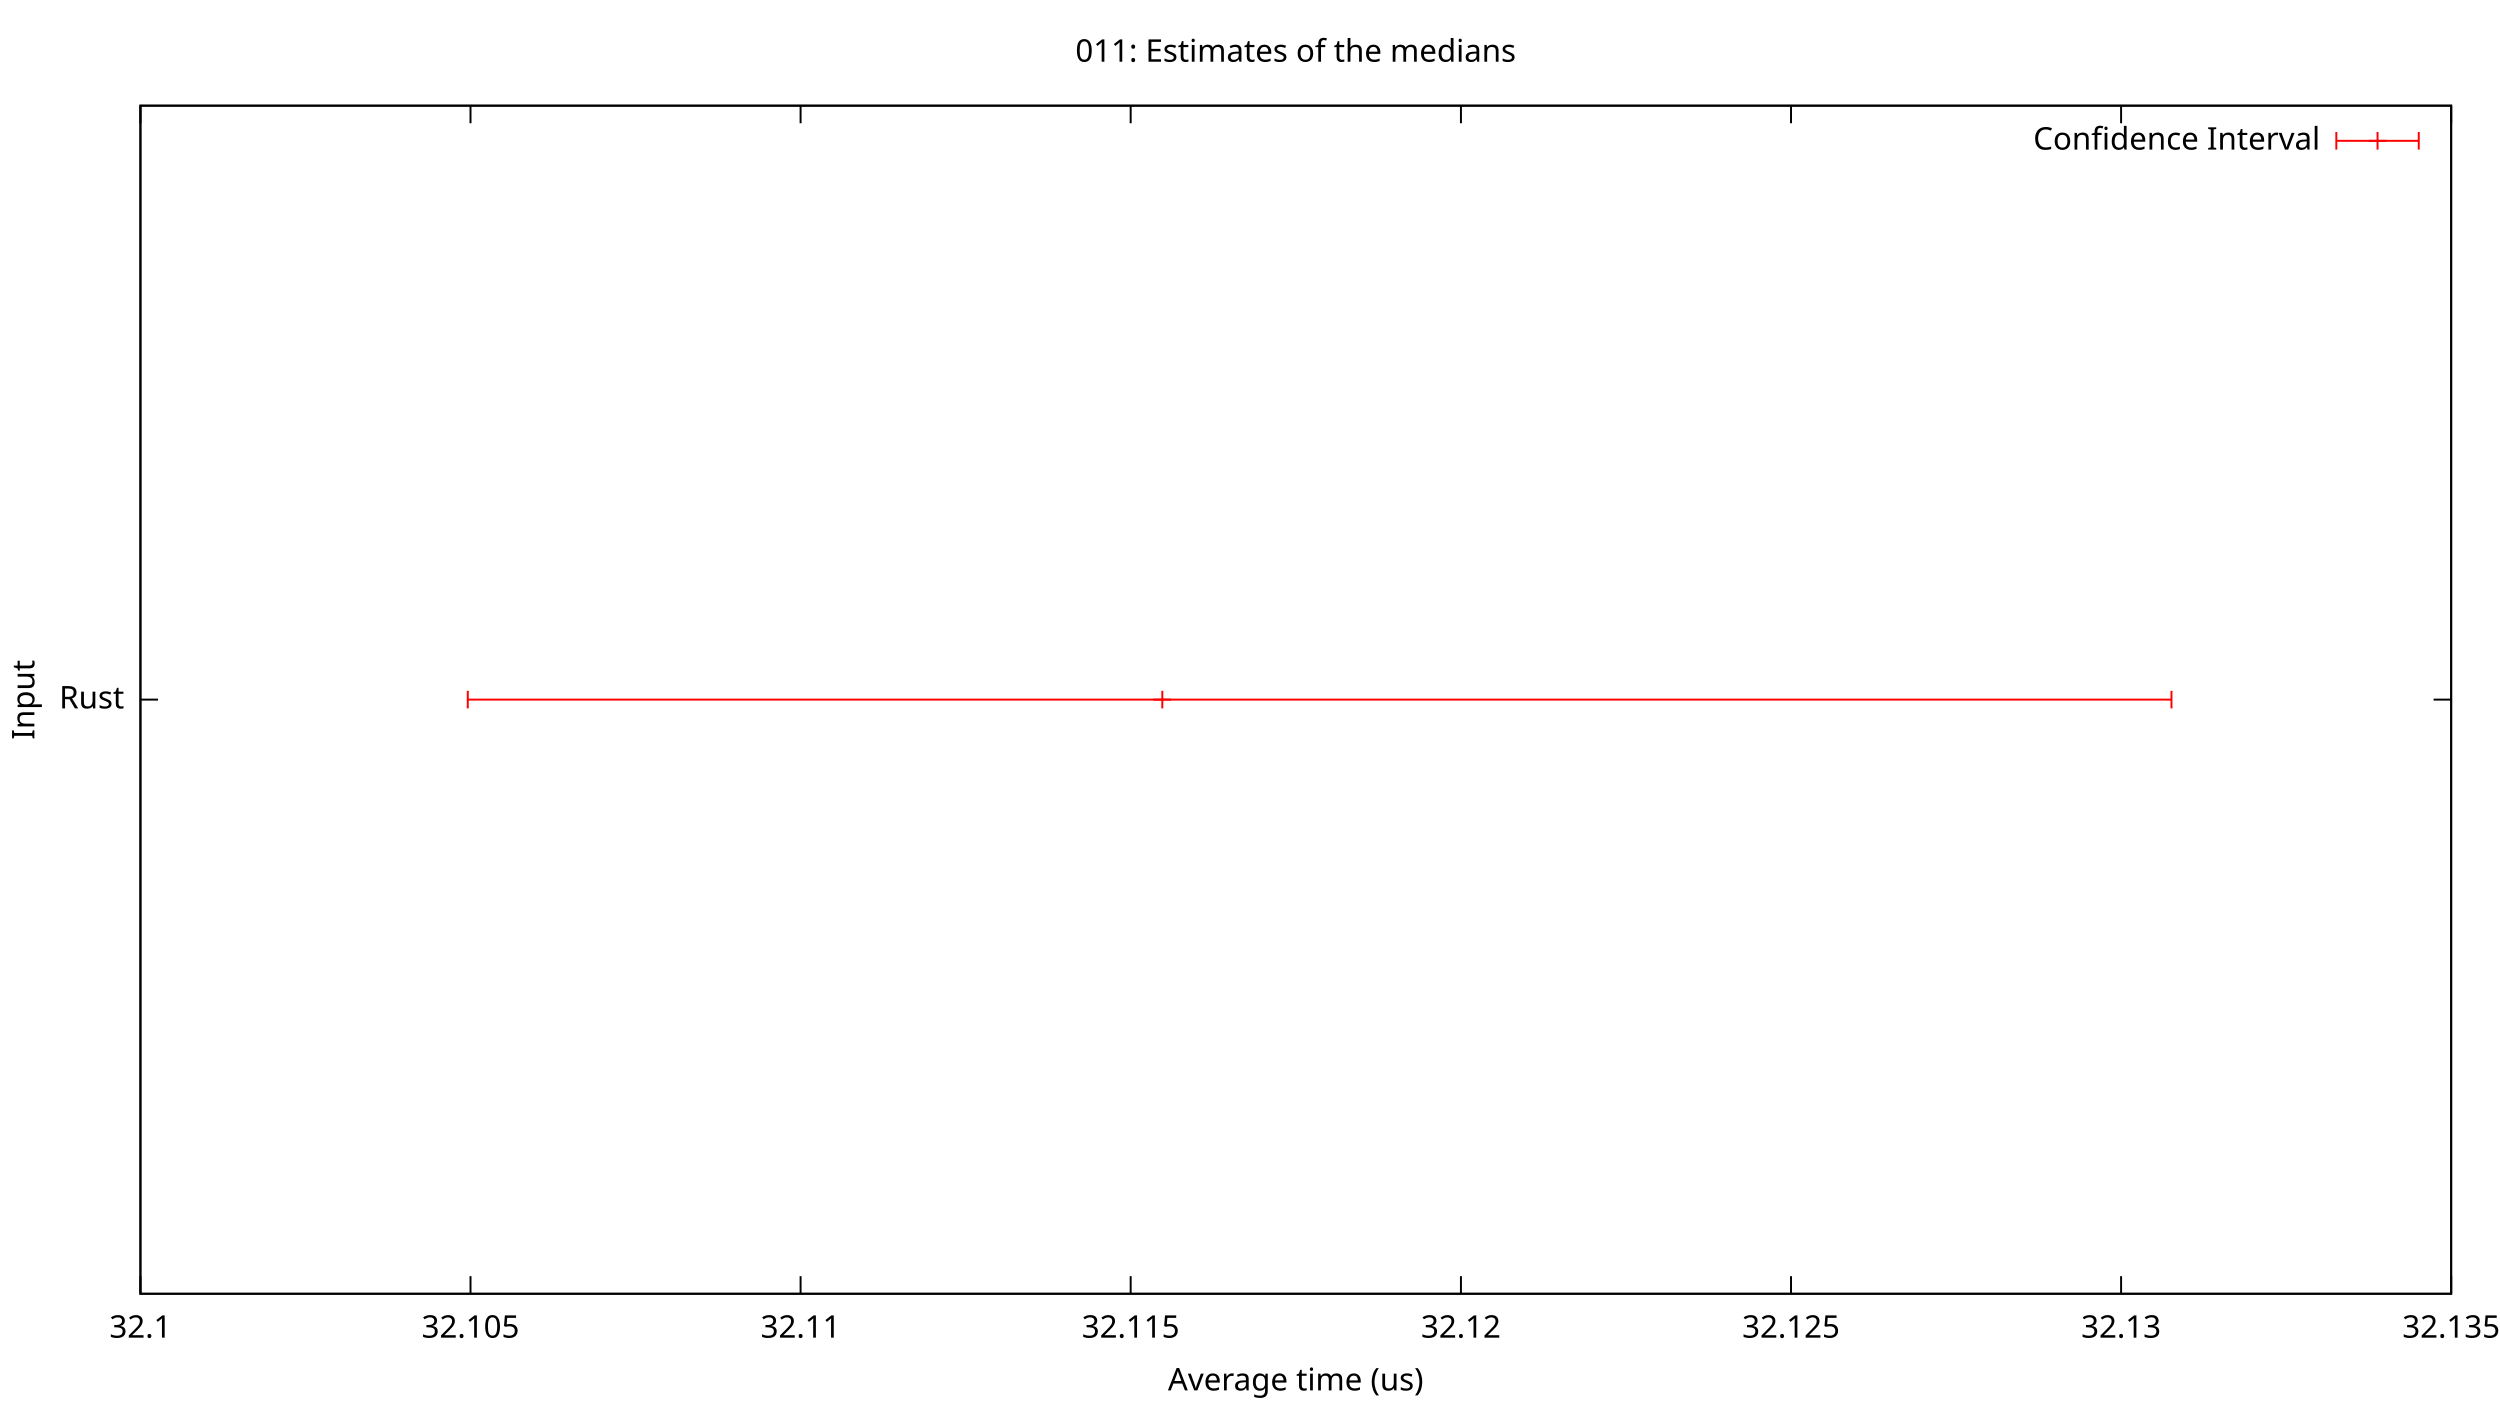
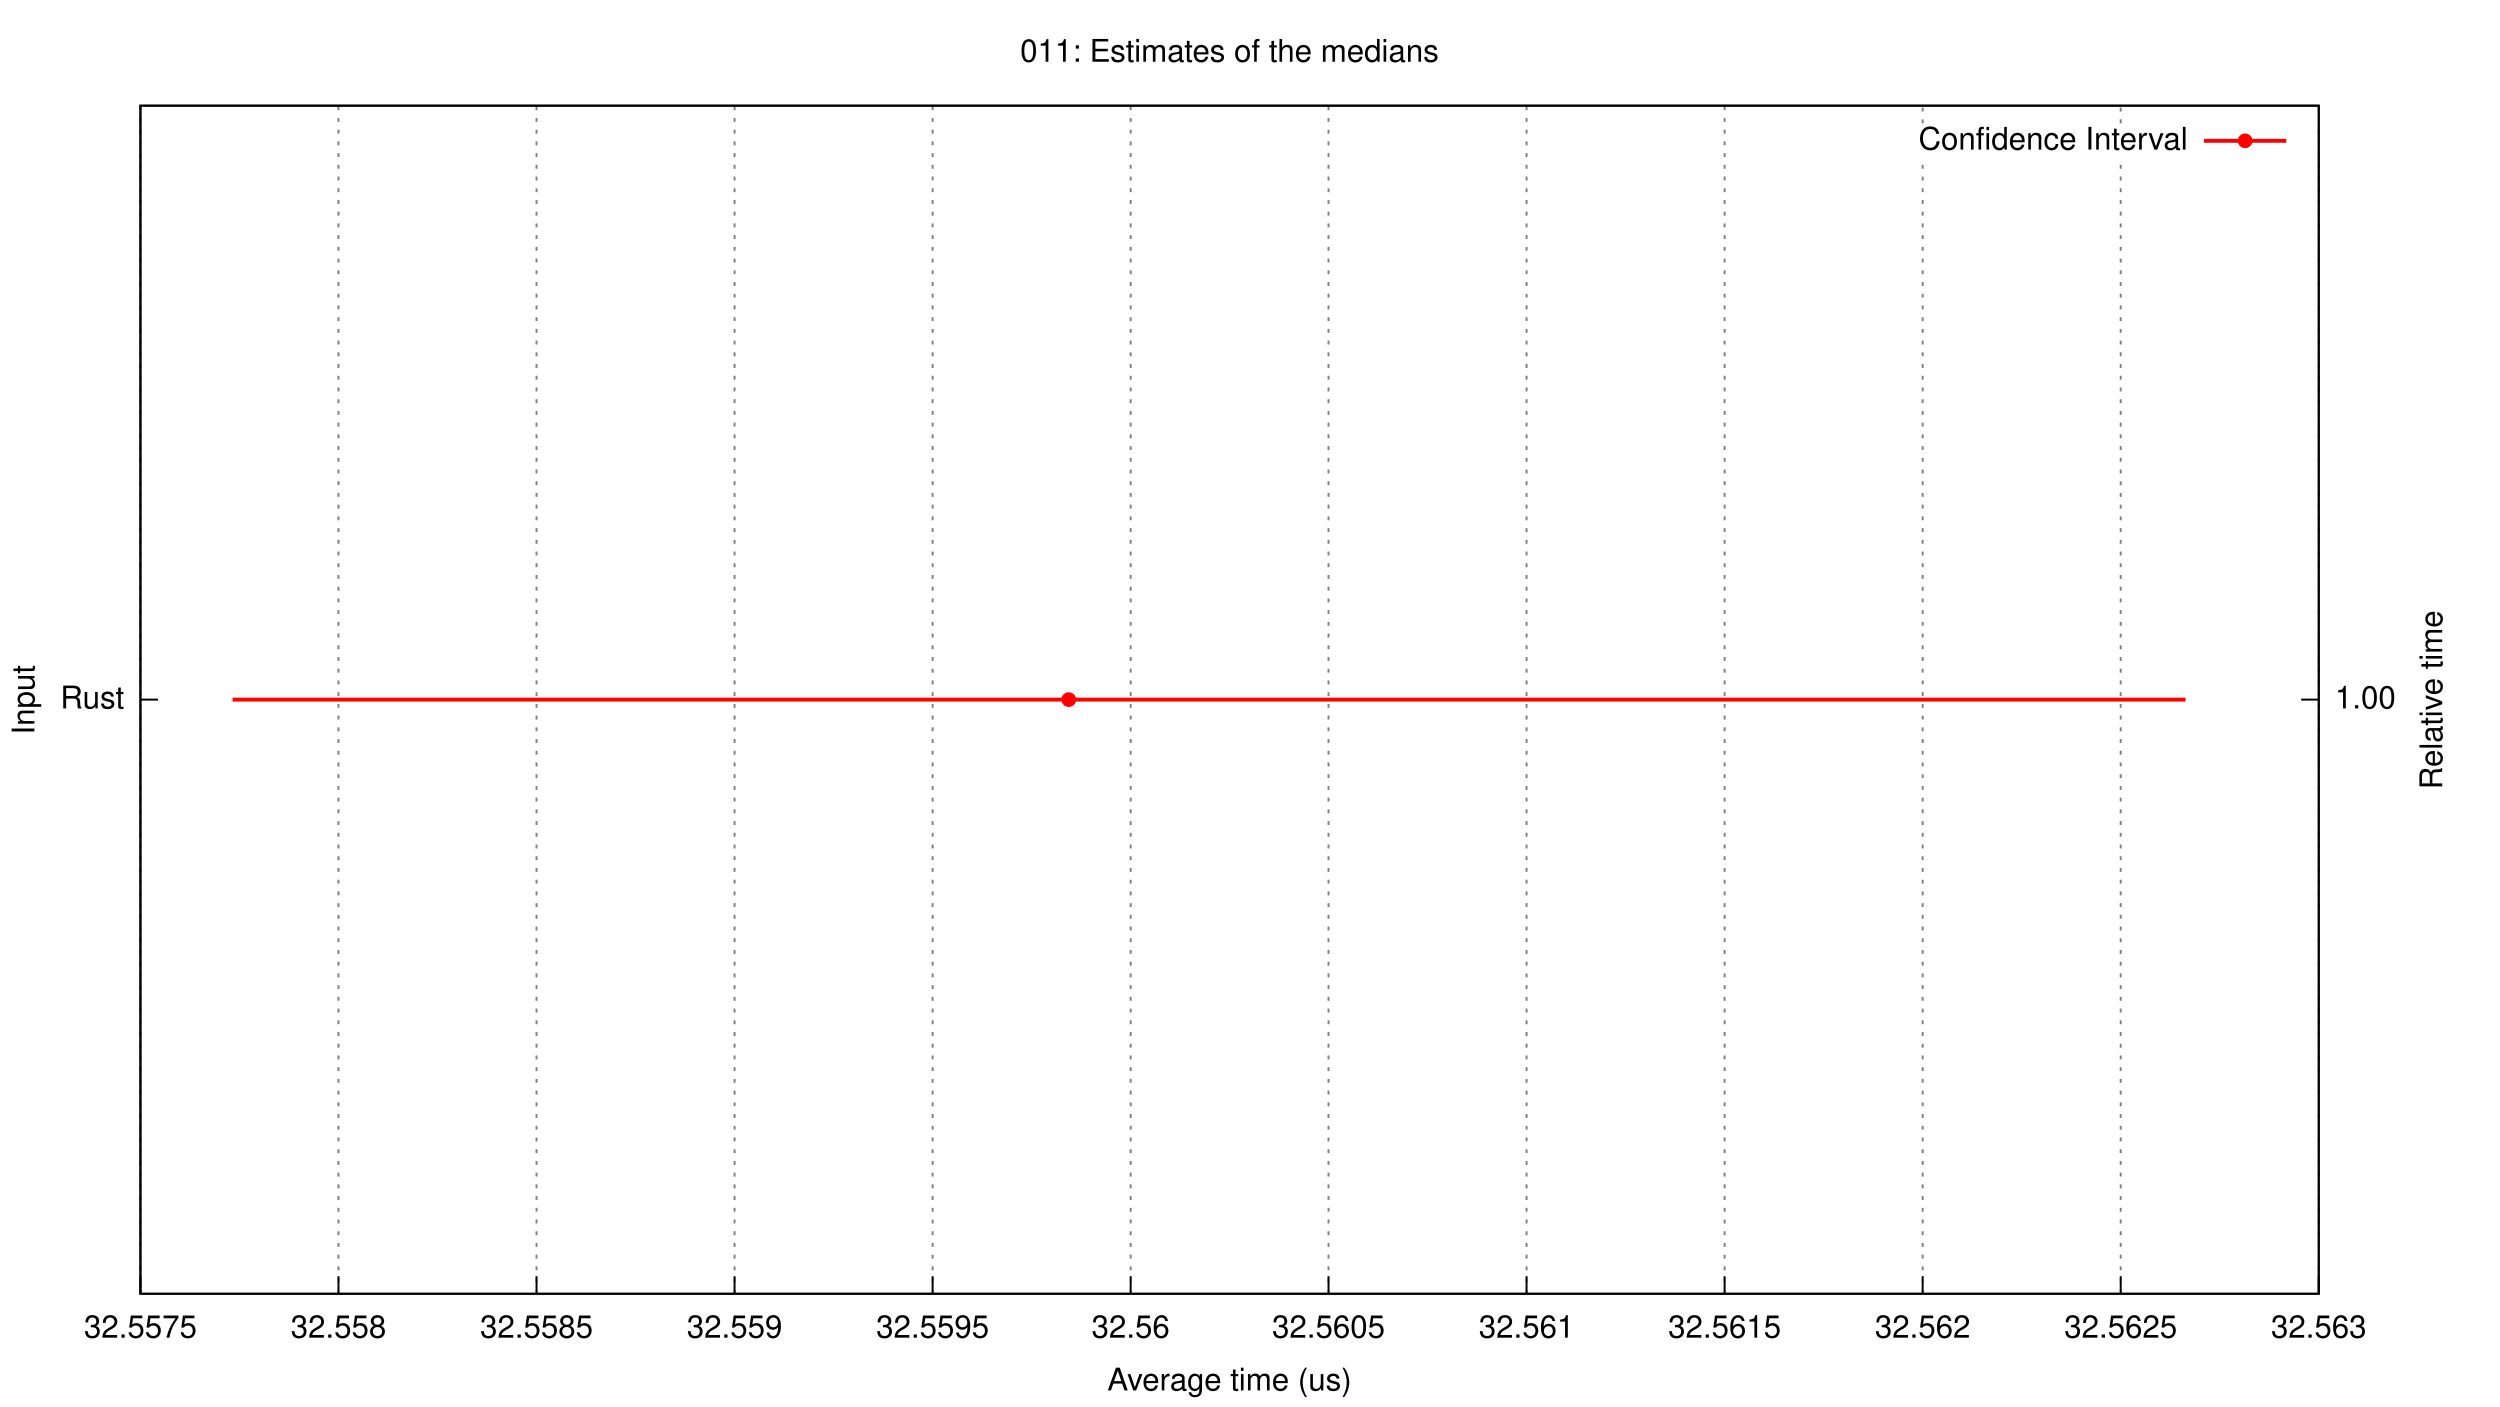
<svg xmlns="http://www.w3.org/2000/svg" xmlns:xlink="http://www.w3.org/1999/xlink" viewBox="0 0 1280 720">
  <g id="gnuplot_canvas">
    <rect x="0" y="0" width="1280" height="720" fill="none" />
    <defs>
      <circle id="gpDot" r="0.5" stroke-width="0.5" />
      <path id="gpPt0" stroke-width="0.222" stroke="currentColor" d="M-1,0 h2 M0,-1 v2" />
      <path id="gpPt1" stroke-width="0.222" stroke="currentColor" d="M-1,-1 L1,1 M1,-1 L-1,1" />
      <path id="gpPt2" stroke-width="0.222" stroke="currentColor" d="M-1,0 L1,0 M0,-1 L0,1 M-1,-1 L1,1 M-1,1 L1,-1" />
      <rect id="gpPt3" stroke-width="0.222" stroke="currentColor" x="-1" y="-1" width="2" height="2" />
      <rect id="gpPt4" stroke-width="0.222" stroke="currentColor" fill="currentColor" x="-1" y="-1" width="2" height="2" />
      <circle id="gpPt5" stroke-width="0.222" stroke="currentColor" cx="0" cy="0" r="1" />
      <use xlink:href="#gpPt5" id="gpPt6" fill="currentColor" stroke="none" />
      <path id="gpPt7" stroke-width="0.222" stroke="currentColor" d="M0,-1.33 L-1.33,0.67 L1.33,0.67 z" />
      <use xlink:href="#gpPt7" id="gpPt8" fill="currentColor" stroke="none" />
      <use xlink:href="#gpPt7" id="gpPt9" stroke="currentColor" transform="rotate(180)" />
      <use xlink:href="#gpPt9" id="gpPt10" fill="currentColor" stroke="none" />
      <use xlink:href="#gpPt3" id="gpPt11" stroke="currentColor" transform="rotate(45)" />
      <use xlink:href="#gpPt11" id="gpPt12" fill="currentColor" stroke="none" />
    </defs>
    <g style="fill:none; color:white; stroke:currentColor; stroke-width:1.00; stroke-linecap:butt; stroke-linejoin:miter">
</g>
    <g style="fill:none; color:black; stroke:currentColor; stroke-width:1.00; stroke-linecap:butt; stroke-linejoin:miter">
-       <path stroke="black" d="M71.9,358.2 L80.9,358.2 M1255.0,358.2 L1246.0,358.2  " />
-       <g transform="translate(63.6,362.7)" style="stroke:none; fill:black; font-family:Fantasque Sans Mono; font-size:12.00pt; text-anchor:end">
+       <path stroke="black" d="M71.9,358.2 L80.9,358.2  " />
+       <g transform="translate(63.6,362.7)" style="stroke:none; fill:black; font-family:Helvetica; font-size:12.00pt; text-anchor:end">
        <text>Rust</text>
      </g>
-       <path stroke="black" d="M71.9,662.4 L71.9,653.4 M71.9,54.1 L71.9,63.1  " />
-       <g transform="translate(71.9,684.9)" style="stroke:none; fill:black; font-family:Fantasque Sans Mono; font-size:12.00pt; text-anchor:middle">
-         <text> 32.1</text>
+     </g>
+     <g style="fill:none; color:gray; stroke:currentColor; stroke-width:1.00; stroke-linecap:butt; stroke-linejoin:miter">
+       <path stroke="gray" stroke-dasharray=" 2,4" class="gridline" d="M71.9,662.4 L71.9,54.1  " />
+     </g>
+     <g style="fill:none; color:black; stroke:currentColor; stroke-width:1.00; stroke-linecap:butt; stroke-linejoin:miter">
+       <path stroke="black" d="M71.9,662.4 L71.9,653.4  " />
+       <g transform="translate(71.9,684.9)" style="stroke:none; fill:black; font-family:Helvetica; font-size:12.00pt; text-anchor:middle">
+         <text> 32.5575</text>
      </g>
-       <path stroke="black" d="M240.9,662.4 L240.9,653.4 M240.9,54.1 L240.9,63.1  " />
-       <g transform="translate(240.9,684.9)" style="stroke:none; fill:black; font-family:Fantasque Sans Mono; font-size:12.00pt; text-anchor:middle">
-         <text> 32.105</text>
+     </g>
+     <g style="fill:none; color:gray; stroke:currentColor; stroke-width:1.00; stroke-linecap:butt; stroke-linejoin:miter">
+       <path stroke="gray" stroke-dasharray=" 2,4" class="gridline" d="M173.3,662.4 L173.3,54.1  " />
+     </g>
+     <g style="fill:none; color:black; stroke:currentColor; stroke-width:1.00; stroke-linecap:butt; stroke-linejoin:miter">
+       <path stroke="black" d="M173.3,662.4 L173.3,653.4  " />
+       <g transform="translate(173.3,684.9)" style="stroke:none; fill:black; font-family:Helvetica; font-size:12.00pt; text-anchor:middle">
+         <text> 32.558</text>
      </g>
-       <path stroke="black" d="M409.9,662.4 L409.9,653.4 M409.9,54.1 L409.9,63.1  " />
-       <g transform="translate(409.9,684.9)" style="stroke:none; fill:black; font-family:Fantasque Sans Mono; font-size:12.00pt; text-anchor:middle">
-         <text> 32.11</text>
+     </g>
+     <g style="fill:none; color:gray; stroke:currentColor; stroke-width:1.00; stroke-linecap:butt; stroke-linejoin:miter">
+       <path stroke="gray" stroke-dasharray=" 2,4" class="gridline" d="M274.7,662.4 L274.7,54.1  " />
+     </g>
+     <g style="fill:none; color:black; stroke:currentColor; stroke-width:1.00; stroke-linecap:butt; stroke-linejoin:miter">
+       <path stroke="black" d="M274.7,662.4 L274.7,653.4  " />
+       <g transform="translate(274.7,684.9)" style="stroke:none; fill:black; font-family:Helvetica; font-size:12.00pt; text-anchor:middle">
+         <text> 32.5585</text>
      </g>
-       <path stroke="black" d="M578.9,662.4 L578.9,653.4 M578.9,54.1 L578.9,63.1  " />
-       <g transform="translate(578.9,684.9)" style="stroke:none; fill:black; font-family:Fantasque Sans Mono; font-size:12.00pt; text-anchor:middle">
-         <text> 32.115</text>
+     </g>
+     <g style="fill:none; color:gray; stroke:currentColor; stroke-width:1.00; stroke-linecap:butt; stroke-linejoin:miter">
+       <path stroke="gray" stroke-dasharray=" 2,4" class="gridline" d="M376.1,662.4 L376.1,54.1  " />
+     </g>
+     <g style="fill:none; color:black; stroke:currentColor; stroke-width:1.00; stroke-linecap:butt; stroke-linejoin:miter">
+       <path stroke="black" d="M376.1,662.4 L376.1,653.4  " />
+       <g transform="translate(376.1,684.9)" style="stroke:none; fill:black; font-family:Helvetica; font-size:12.00pt; text-anchor:middle">
+         <text> 32.559</text>
      </g>
-       <path stroke="black" d="M748.0,662.4 L748.0,653.4 M748.0,54.1 L748.0,63.1  " />
-       <g transform="translate(748.0,684.9)" style="stroke:none; fill:black; font-family:Fantasque Sans Mono; font-size:12.00pt; text-anchor:middle">
-         <text> 32.12</text>
+     </g>
+     <g style="fill:none; color:gray; stroke:currentColor; stroke-width:1.00; stroke-linecap:butt; stroke-linejoin:miter">
+       <path stroke="gray" stroke-dasharray=" 2,4" class="gridline" d="M477.5,662.4 L477.5,54.1  " />
+     </g>
+     <g style="fill:none; color:black; stroke:currentColor; stroke-width:1.00; stroke-linecap:butt; stroke-linejoin:miter">
+       <path stroke="black" d="M477.5,662.4 L477.5,653.4  " />
+       <g transform="translate(477.5,684.9)" style="stroke:none; fill:black; font-family:Helvetica; font-size:12.00pt; text-anchor:middle">
+         <text> 32.5595</text>
      </g>
-       <path stroke="black" d="M917.0,662.4 L917.0,653.4 M917.0,54.1 L917.0,63.1  " />
-       <g transform="translate(917.0,684.9)" style="stroke:none; fill:black; font-family:Fantasque Sans Mono; font-size:12.00pt; text-anchor:middle">
-         <text> 32.125</text>
+     </g>
+     <g style="fill:none; color:gray; stroke:currentColor; stroke-width:1.00; stroke-linecap:butt; stroke-linejoin:miter">
+       <path stroke="gray" stroke-dasharray=" 2,4" class="gridline" d="M578.9,662.4 L578.9,54.1  " />
+     </g>
+     <g style="fill:none; color:black; stroke:currentColor; stroke-width:1.00; stroke-linecap:butt; stroke-linejoin:miter">
+       <path stroke="black" d="M578.9,662.4 L578.9,653.4  " />
+       <g transform="translate(578.9,684.9)" style="stroke:none; fill:black; font-family:Helvetica; font-size:12.00pt; text-anchor:middle">
+         <text> 32.56</text>
      </g>
-       <path stroke="black" d="M1086.0,662.4 L1086.0,653.4 M1086.0,54.1 L1086.0,63.1  " />
-       <g transform="translate(1086.0,684.9)" style="stroke:none; fill:black; font-family:Fantasque Sans Mono; font-size:12.00pt; text-anchor:middle">
-         <text> 32.13</text>
+     </g>
+     <g style="fill:none; color:gray; stroke:currentColor; stroke-width:1.00; stroke-linecap:butt; stroke-linejoin:miter">
+       <path stroke="gray" stroke-dasharray=" 2,4" class="gridline" d="M680.2,662.4 L680.2,54.1  " />
+     </g>
+     <g style="fill:none; color:black; stroke:currentColor; stroke-width:1.00; stroke-linecap:butt; stroke-linejoin:miter">
+       <path stroke="black" d="M680.2,662.4 L680.2,653.4  " />
+       <g transform="translate(680.2,684.9)" style="stroke:none; fill:black; font-family:Helvetica; font-size:12.00pt; text-anchor:middle">
+         <text> 32.5605</text>
      </g>
-       <path stroke="black" d="M1255.0,662.4 L1255.0,653.4 M1255.0,54.1 L1255.0,63.1  " />
-       <g transform="translate(1255.0,684.9)" style="stroke:none; fill:black; font-family:Fantasque Sans Mono; font-size:12.00pt; text-anchor:middle">
-         <text> 32.135</text>
+     </g>
+     <g style="fill:none; color:gray; stroke:currentColor; stroke-width:1.00; stroke-linecap:butt; stroke-linejoin:miter">
+       <path stroke="gray" stroke-dasharray=" 2,4" class="gridline" d="M781.6,662.4 L781.6,54.1  " />
+     </g>
+     <g style="fill:none; color:black; stroke:currentColor; stroke-width:1.00; stroke-linecap:butt; stroke-linejoin:miter">
+       <path stroke="black" d="M781.6,662.4 L781.6,653.4  " />
+       <g transform="translate(781.6,684.9)" style="stroke:none; fill:black; font-family:Helvetica; font-size:12.00pt; text-anchor:middle">
+         <text> 32.561</text>
      </g>
-       <path stroke="black" d="M71.9,54.1 L71.9,662.4 L1255.0,662.4 L1255.0,54.1 L71.9,54.1 Z  " />
-       <g transform="translate(17.6,358.3) rotate(270)" style="stroke:none; fill:black; font-family:Fantasque Sans Mono; font-size:12.00pt; text-anchor:middle">
+     </g>
+     <g style="fill:none; color:gray; stroke:currentColor; stroke-width:1.00; stroke-linecap:butt; stroke-linejoin:miter">
+       <path stroke="gray" stroke-dasharray=" 2,4" class="gridline" d="M883.0,662.4 L883.0,54.1  " />
+     </g>
+     <g style="fill:none; color:black; stroke:currentColor; stroke-width:1.00; stroke-linecap:butt; stroke-linejoin:miter">
+       <path stroke="black" d="M883.0,662.4 L883.0,653.4  " />
+       <g transform="translate(883.0,684.9)" style="stroke:none; fill:black; font-family:Helvetica; font-size:12.00pt; text-anchor:middle">
+         <text> 32.5615</text>
+       </g>
+     </g>
+     <g style="fill:none; color:gray; stroke:currentColor; stroke-width:1.00; stroke-linecap:butt; stroke-linejoin:miter">
+       <path stroke="gray" stroke-dasharray=" 2,4" class="gridline" d="M984.4,662.4 L984.4,81.1 M984.4,63.1 L984.4,54.1  " />
+     </g>
+     <g style="fill:none; color:black; stroke:currentColor; stroke-width:1.00; stroke-linecap:butt; stroke-linejoin:miter">
+       <path stroke="black" d="M984.4,662.4 L984.4,653.4  " />
+       <g transform="translate(984.4,684.9)" style="stroke:none; fill:black; font-family:Helvetica; font-size:12.00pt; text-anchor:middle">
+         <text> 32.562</text>
+       </g>
+     </g>
+     <g style="fill:none; color:gray; stroke:currentColor; stroke-width:1.00; stroke-linecap:butt; stroke-linejoin:miter">
+       <path stroke="gray" stroke-dasharray=" 2,4" class="gridline" d="M1085.8,662.4 L1085.8,81.1 M1085.8,63.1 L1085.8,54.1  " />
+     </g>
+     <g style="fill:none; color:black; stroke:currentColor; stroke-width:1.00; stroke-linecap:butt; stroke-linejoin:miter">
+       <path stroke="black" d="M1085.8,662.4 L1085.8,653.4  " />
+       <g transform="translate(1085.8,684.9)" style="stroke:none; fill:black; font-family:Helvetica; font-size:12.00pt; text-anchor:middle">
+         <text> 32.5625</text>
+       </g>
+     </g>
+     <g style="fill:none; color:gray; stroke:currentColor; stroke-width:1.00; stroke-linecap:butt; stroke-linejoin:miter">
+       <path stroke="gray" stroke-dasharray=" 2,4" class="gridline" d="M1187.2,662.4 L1187.2,54.1  " />
+     </g>
+     <g style="fill:none; color:black; stroke:currentColor; stroke-width:1.00; stroke-linecap:butt; stroke-linejoin:miter">
+       <path stroke="black" d="M1187.2,662.4 L1187.2,653.4  " />
+       <g transform="translate(1187.2,684.9)" style="stroke:none; fill:black; font-family:Helvetica; font-size:12.00pt; text-anchor:middle">
+         <text> 32.563</text>
+       </g>
+       <path stroke="black" d="M1187.2,358.2 L1178.2,358.2  " />
+       <g transform="translate(1195.5,362.7)" style="stroke:none; fill:black; font-family:Helvetica; font-size:12.00pt; text-anchor:start">
+         <text>1.00</text>
+       </g>
+       <path stroke="black" d="M71.9,54.1 L71.9,662.4 L1187.2,662.4 L1187.2,54.1 L71.9,54.1 Z  " />
+       <g transform="translate(17.6,358.3) rotate(270)" style="stroke:none; fill:black; font-family:Helvetica; font-size:12.00pt; text-anchor:middle">
        <text>Input</text>
      </g>
-       <g transform="translate(663.4,711.9)" style="stroke:none; fill:black; font-family:Fantasque Sans Mono; font-size:12.00pt; text-anchor:middle">
+       <g transform="translate(1250.4,358.3) rotate(270)" style="stroke:none; fill:black; font-family:Helvetica; font-size:12.00pt; text-anchor:middle">
+         <text>Relative time</text>
+       </g>
+       <g transform="translate(629.5,711.9)" style="stroke:none; fill:black; font-family:Helvetica; font-size:12.00pt; text-anchor:middle">
        <text>Average time (us)</text>
      </g>
-       <g transform="translate(663.4,31.6)" style="stroke:none; fill:black; font-family:Fantasque Sans Mono; font-size:12.00pt; text-anchor:middle">
+       <g transform="translate(629.5,31.6)" style="stroke:none; fill:black; font-family:Helvetica; font-size:12.00pt; text-anchor:middle">
        <text>011: Estimates of the medians</text>
      </g>
    </g>
    <g id="gnuplot_plot_1">
-       <g style="fill:none; color:red; stroke:currentColor; stroke-width:1.00; stroke-linecap:butt; stroke-linejoin:miter">
-         <g transform="translate(1187.9,76.6)" style="stroke:none; fill:black; font-family:Fantasque Sans Mono; font-size:12.00pt; text-anchor:end">
+       <g style="fill:none; color:white; stroke:black; stroke-width:2.00; stroke-linecap:butt; stroke-linejoin:miter">
+ </g>
+       <g style="fill:none; color:red; stroke:currentColor; stroke-width:2.00; stroke-linecap:butt; stroke-linejoin:miter">
+         <g transform="translate(1120.1,76.6)" style="stroke:none; fill:black; font-family:Helvetica; font-size:12.00pt; text-anchor:end">
          <text>Confidence Interval</text>
        </g>
-         <path d="M1196.2,72.1 L1238.4,72.1 M1196.2,67.6 L1196.2,76.6 M1238.4,67.6 L1238.4,76.6 M239.5,358.2 L1111.8,358.2    M239.5,362.7 L239.5,353.7 M1111.8,362.7 L1111.8,353.7  " />
-         <use xlink:href="#gpPt0" transform="translate(595.1,358.2) scale(4.50)" />
-         <use xlink:href="#gpPt0" transform="translate(1217.3,72.1) scale(4.50)" />
+         <path d="M1128.4,72.1 L1170.6,72.1 M119.1,358.2 L1119.0,358.2  " />
+         <use xlink:href="#gpPt6" transform="translate(547.2,358.2) scale(3.38)" />
+         <use xlink:href="#gpPt6" transform="translate(1149.5,72.1) scale(3.38)" />
      </g>
    </g>
+     <g style="fill:none; color:white; stroke:currentColor; stroke-width:1.00; stroke-linecap:butt; stroke-linejoin:miter">
+ </g>
    <g style="fill:none; color:black; stroke:currentColor; stroke-width:1.00; stroke-linecap:butt; stroke-linejoin:miter">
-       <path stroke="black" d="M71.9,54.1 L71.9,662.4 L1255.0,662.4 L1255.0,54.1 L71.9,54.1 Z  " />
+       <path stroke="black" d="M71.9,54.1 L71.9,662.4 L1187.2,662.4 L1187.2,54.1 L71.9,54.1 Z  " />
    </g>
  </g>
</svg>
